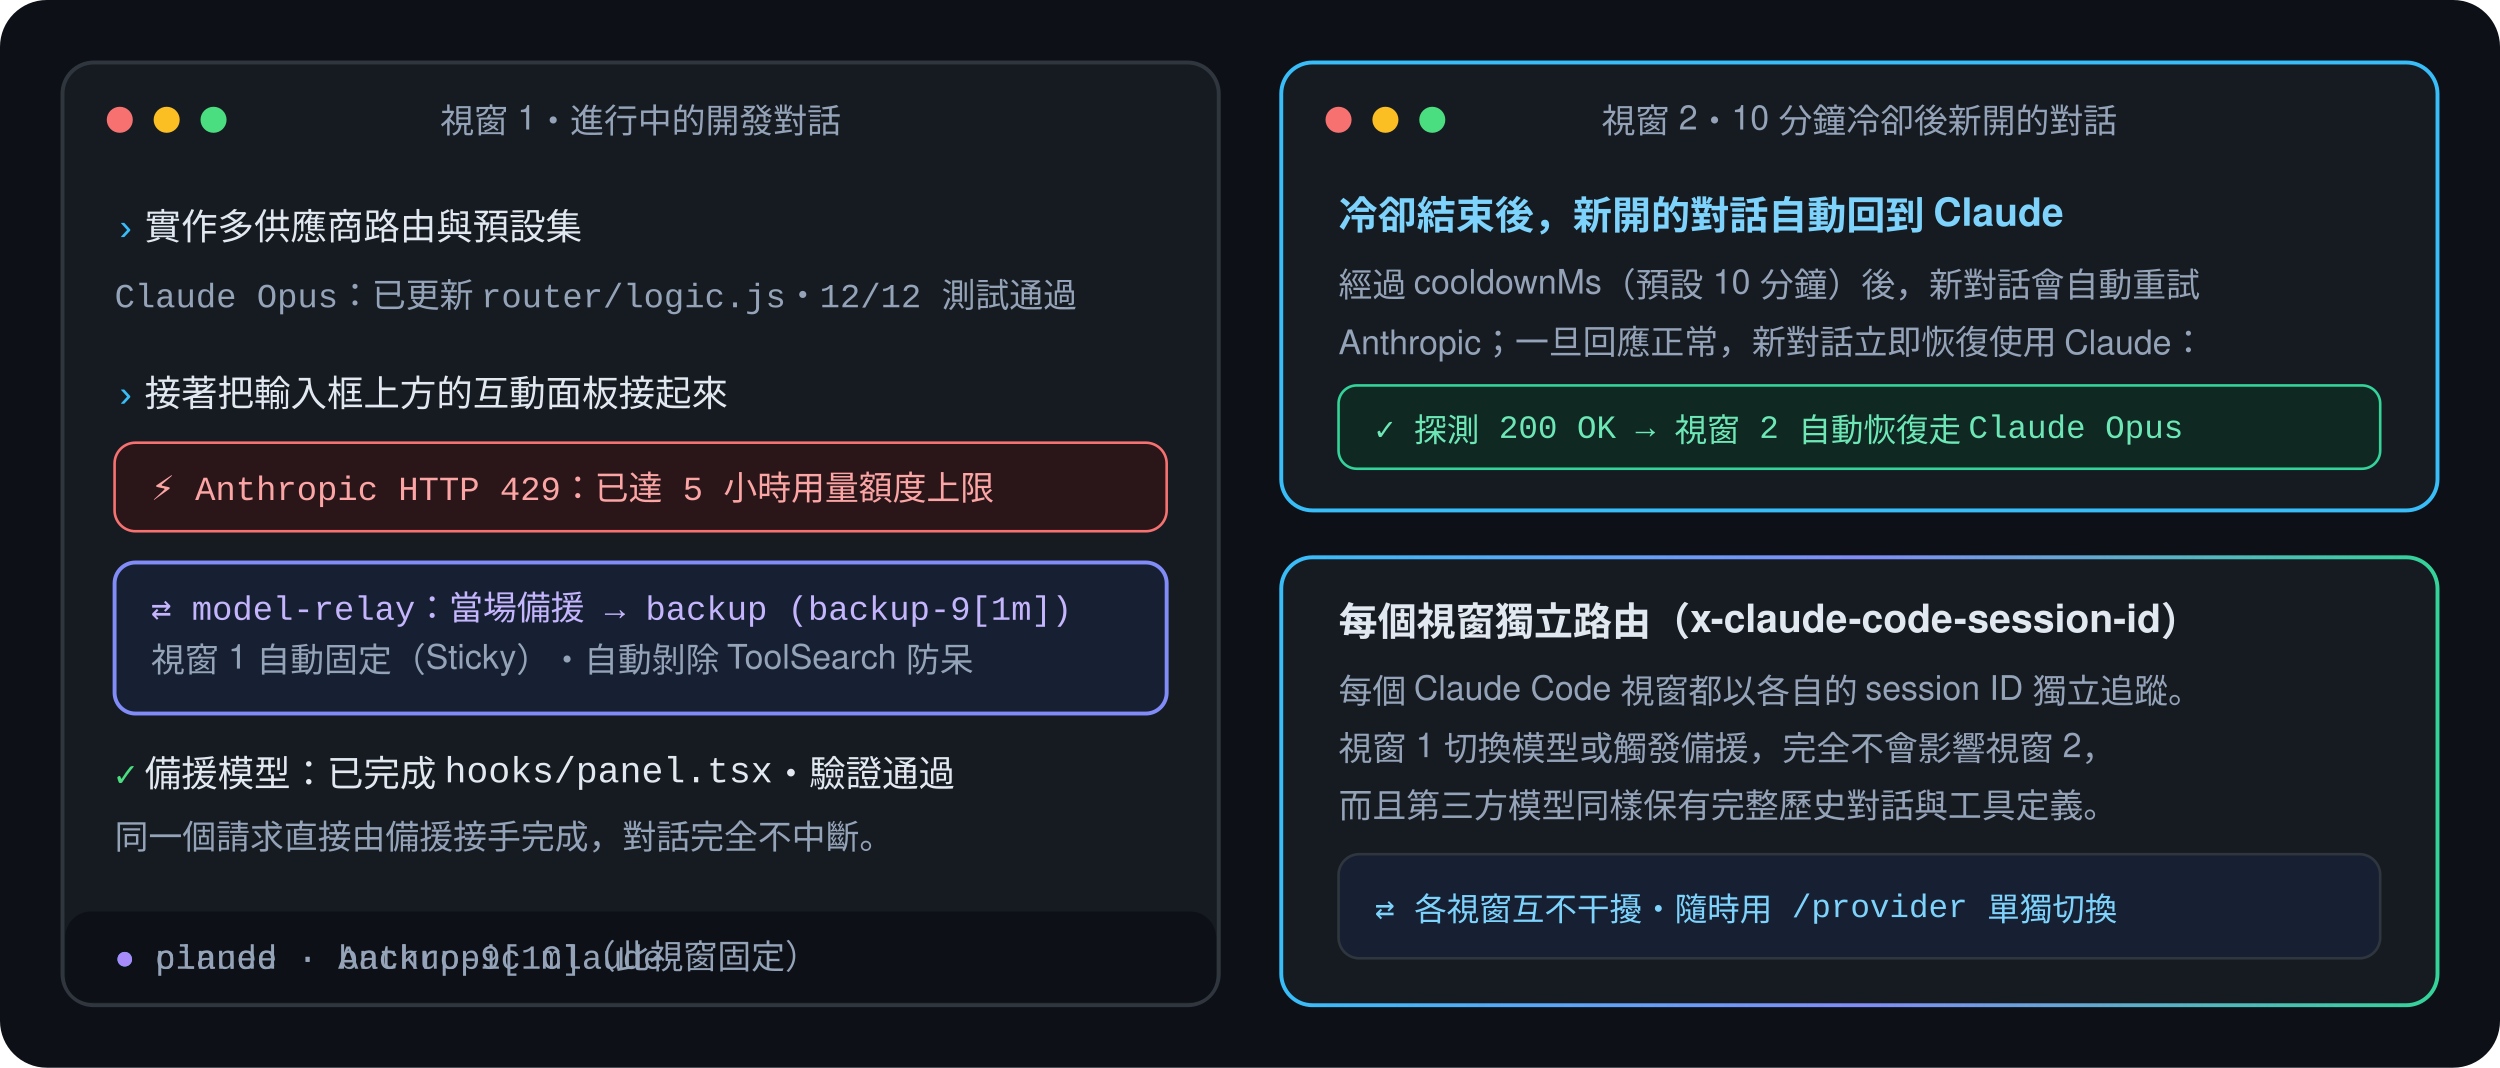
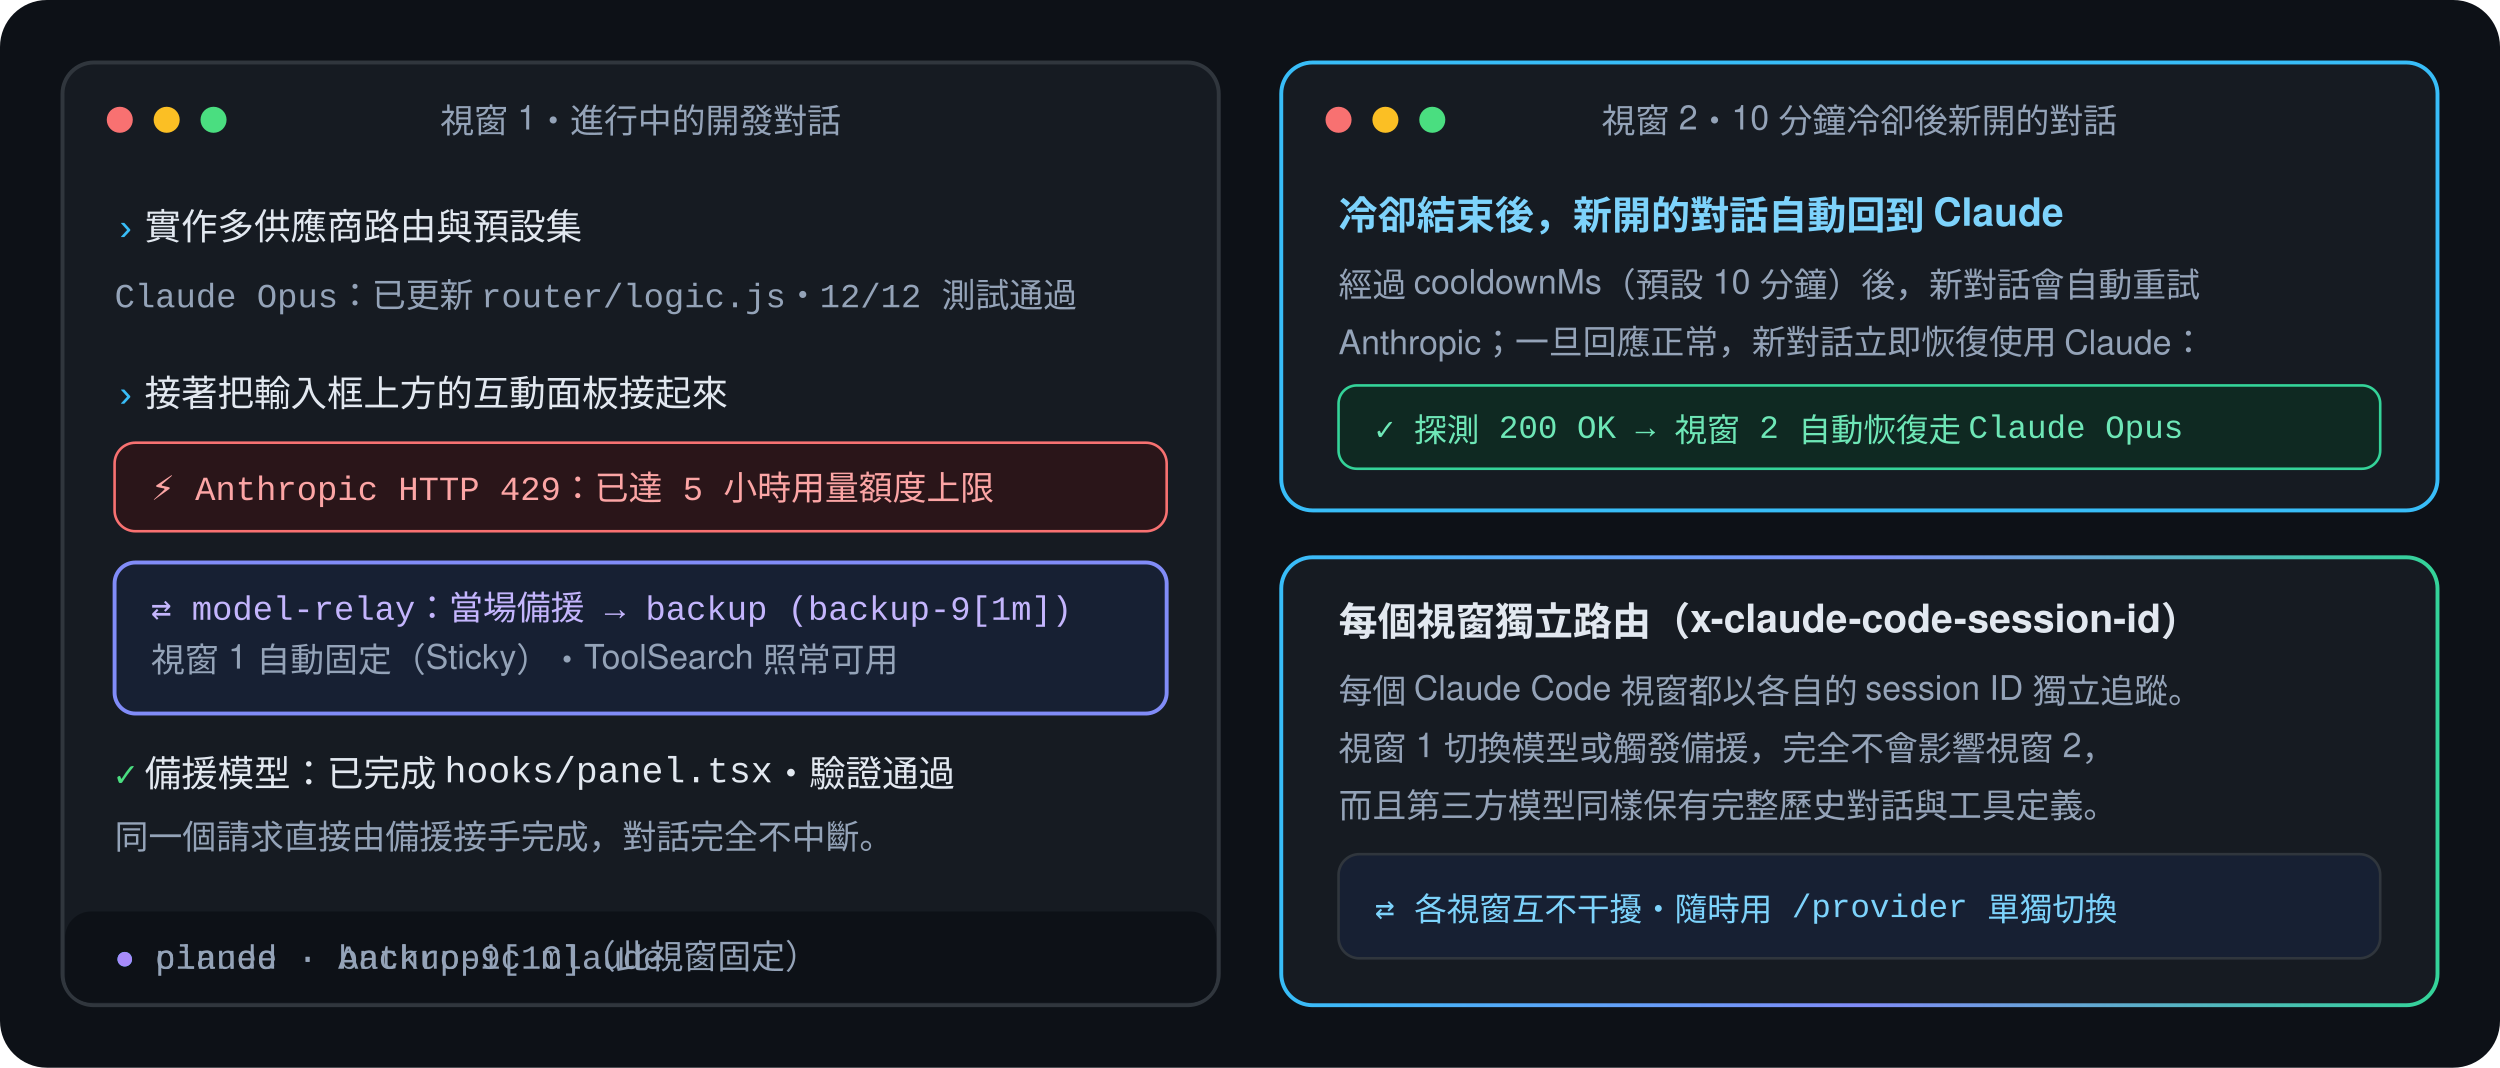
<svg xmlns="http://www.w3.org/2000/svg" width="960" height="410" viewBox="0 0 960 410" role="img" aria-label="動畫：Claude Code 對話撞上 429 額度上限時，model-relay 當場無縫切換至備援供應商並固定該視窗；冷卻結束後新開的視窗自動回到 Claude">
  <defs>
    <linearGradient id="accent" x1="0" y1="0" x2="1" y2="0">
      <stop offset="0" stop-color="#38bdf8" />
      <stop offset="0.5" stop-color="#818cf8" />
      <stop offset="1" stop-color="#34d399" />
    </linearGradient>
    <style>
      .mono { font-family: ui-monospace, SFMono-Regular, Menlo, Consolas, "Liberation Mono", "PingFang TC", "Microsoft JhengHei", "Noto Sans TC", monospace; }
      .sans { font-family: -apple-system, BlinkMacSystemFont, "Segoe UI", "PingFang TC", "Microsoft JhengHei", "Noto Sans TC", Helvetica, Arial, sans-serif; }
      .t { fill: #e2e8f0; font-size: 14px; }
      .m { fill: #94a3b8; font-size: 13px; }
      .s1 { animation: s1 12s linear infinite; } @keyframes s1 { 0%, 100% { opacity: 1; } }
      .s2 { animation: s2 12s linear infinite; } @keyframes s2 { 0%, 18% { opacity: 0; } 22%, 95% { opacity: 1; } 98%, 100% { opacity: 0; } }
      .s3 { animation: s3 12s linear infinite; } @keyframes s3 { 0%, 34% { opacity: 0; } 38%, 95% { opacity: 1; } 98%, 100% { opacity: 0; } }
      .s4 { animation: s4 12s linear infinite; } @keyframes s4 { 0%, 52% { opacity: 0; } 56%, 95% { opacity: 1; } 98%, 100% { opacity: 0; } }
      .s5 { animation: s5 12s linear infinite; } @keyframes s5 { 0%, 70% { opacity: 0; } 74%, 95% { opacity: 1; } 98%, 100% { opacity: 0; } }
      .st0 { animation: st0 12s linear infinite; } @keyframes st0 { 0%, 34% { opacity: 1; } 36%, 100% { opacity: 0; } }
      .st1 { animation: st1 12s linear infinite; } @keyframes st1 { 0%, 35% { opacity: 0; } 38%, 95% { opacity: 1; } 98%, 100% { opacity: 0; } }
    </style>
  </defs>
  <rect width="960" height="410" rx="18" fill="#0d1117" />
  <rect x="24" y="24" width="444" height="362" rx="12" fill="#161b22" stroke="#30363d" stroke-width="1.5" />
  <circle cx="46" cy="46" r="5" fill="#f87171" />
  <circle cx="64" cy="46" r="5" fill="#fbbf24" />
  <circle cx="82" cy="46" r="5" fill="#4ade80" />
  <text x="246" y="51" text-anchor="middle" class="sans m">視窗 1・進行中的開發對話</text>
  <g class="s1">
    <text x="44" y="92" class="mono t">
      <tspan fill="#38bdf8">›</tspan> 實作多供應商路由與預設集</text>
    <text x="44" y="118" class="mono m">  Claude Opus：已更新 router/logic.js・12/12 測試通過</text>
  </g>
  <g class="s2">
    <text x="44" y="156" class="mono t">
      <tspan fill="#38bdf8">›</tspan> 接著把輸入框上方的互動面板接起來</text>
    <rect x="44" y="170" width="404" height="34" rx="8" fill="#2a1519" stroke="#f87171" stroke-width="1" />
    <text x="58" y="192" class="mono" font-size="13" fill="#fca5a5">⚡ Anthropic HTTP 429：已達 5 小時用量額度上限</text>
  </g>
  <g class="s3">
    <rect x="44" y="216" width="404" height="58" rx="8" fill="#172033" stroke="#818cf8" stroke-width="1.5" />
    <text x="58" y="238" class="mono" font-size="13" fill="#c4b5fd">⇄ model-relay：當場備援 → backup (backup-9[1m])</text>
-     <text x="58" y="258" class="sans m">視窗 1 自動固定（Sticky）・自動剝除 ToolSearch 防呆</text>
+     <text x="58" y="258" class="sans m">視窗 1 自動固定（Sticky）・ToolSearch 照常可用</text>
  </g>
  <g class="s4">
    <text x="44" y="302" class="mono t">
      <tspan fill="#4ade80">✓</tspan> 備援模型：已完成 hooks/panel.tsx・驗證通過</text>
    <text x="44" y="326" class="sans m">  同一個請求直接由備援接手完成，對話完全不中斷。</text>
  </g>
  <rect x="25" y="350" width="442" height="35" rx="10" fill="#0d1117" />
  <text x="44" y="372" class="mono m st0">
    <tspan fill="#38bdf8">●</tspan> claude · Anthropic Claude</text>
  <text x="44" y="372" class="mono m st1">
    <tspan fill="#a78bfa">●</tspan> pinned · backup-9[1m]（此視窗固定）</text>
  <rect x="492" y="24" width="444" height="172" rx="12" fill="#161b22" stroke="#38bdf8" stroke-width="1.5" />
  <circle cx="514" cy="46" r="5" fill="#f87171" />
  <circle cx="532" cy="46" r="5" fill="#fbbf24" />
  <circle cx="550" cy="46" r="5" fill="#4ade80" />
  <text x="714" y="51" text-anchor="middle" class="sans m">視窗 2・10 分鐘冷卻後新開的對話</text>
  <text x="514" y="88" class="sans" font-size="15" font-weight="600" fill="#7dd3fc">冷卻結束後，新開的對話自動回到 Claude</text>
  <text x="514" y="114" class="sans m">經過 cooldownMs（預設 10 分鐘）後，新對話會自動重試</text>
  <text x="514" y="136" class="sans m">Anthropic；一旦回應正常，新對話立即恢復使用 Claude：</text>
  <g class="s5">
    <rect x="514" y="148" width="400" height="32" rx="7" fill="#0f2922" stroke="#34d399" stroke-width="1" />
    <text x="528" y="169" class="mono" font-size="12.5" fill="#6ee7b7">✓ 探測 200 OK → 視窗 2 自動恢復走 Claude Opus</text>
  </g>
  <rect x="492" y="214" width="444" height="172" rx="12" fill="#161b22" stroke="url(#accent)" stroke-width="1.5" />
  <text x="514" y="244" class="sans" font-size="15" font-weight="600" fill="#e2e8f0">每個視窗獨立路由（x-claude-code-session-id）</text>
  <text x="514" y="270" class="sans m">每個 Claude Code 視窗都以各自的 session ID 獨立追蹤。</text>
  <text x="514" y="292" class="sans m">視窗 1 切換模型或觸發備援，完全不會影響視窗 2，</text>
  <text x="514" y="314" class="sans m">而且第三方模型同樣保有完整歷史對話與工具定義。</text>
  <rect x="514" y="328" width="400" height="40" rx="8" fill="#172033" stroke="#30363d" />
  <text x="528" y="353" class="mono" font-size="12.5" fill="#7dd3fc">⇄ 各視窗互不干擾・隨時用 /provider 單獨切換</text>
</svg>
